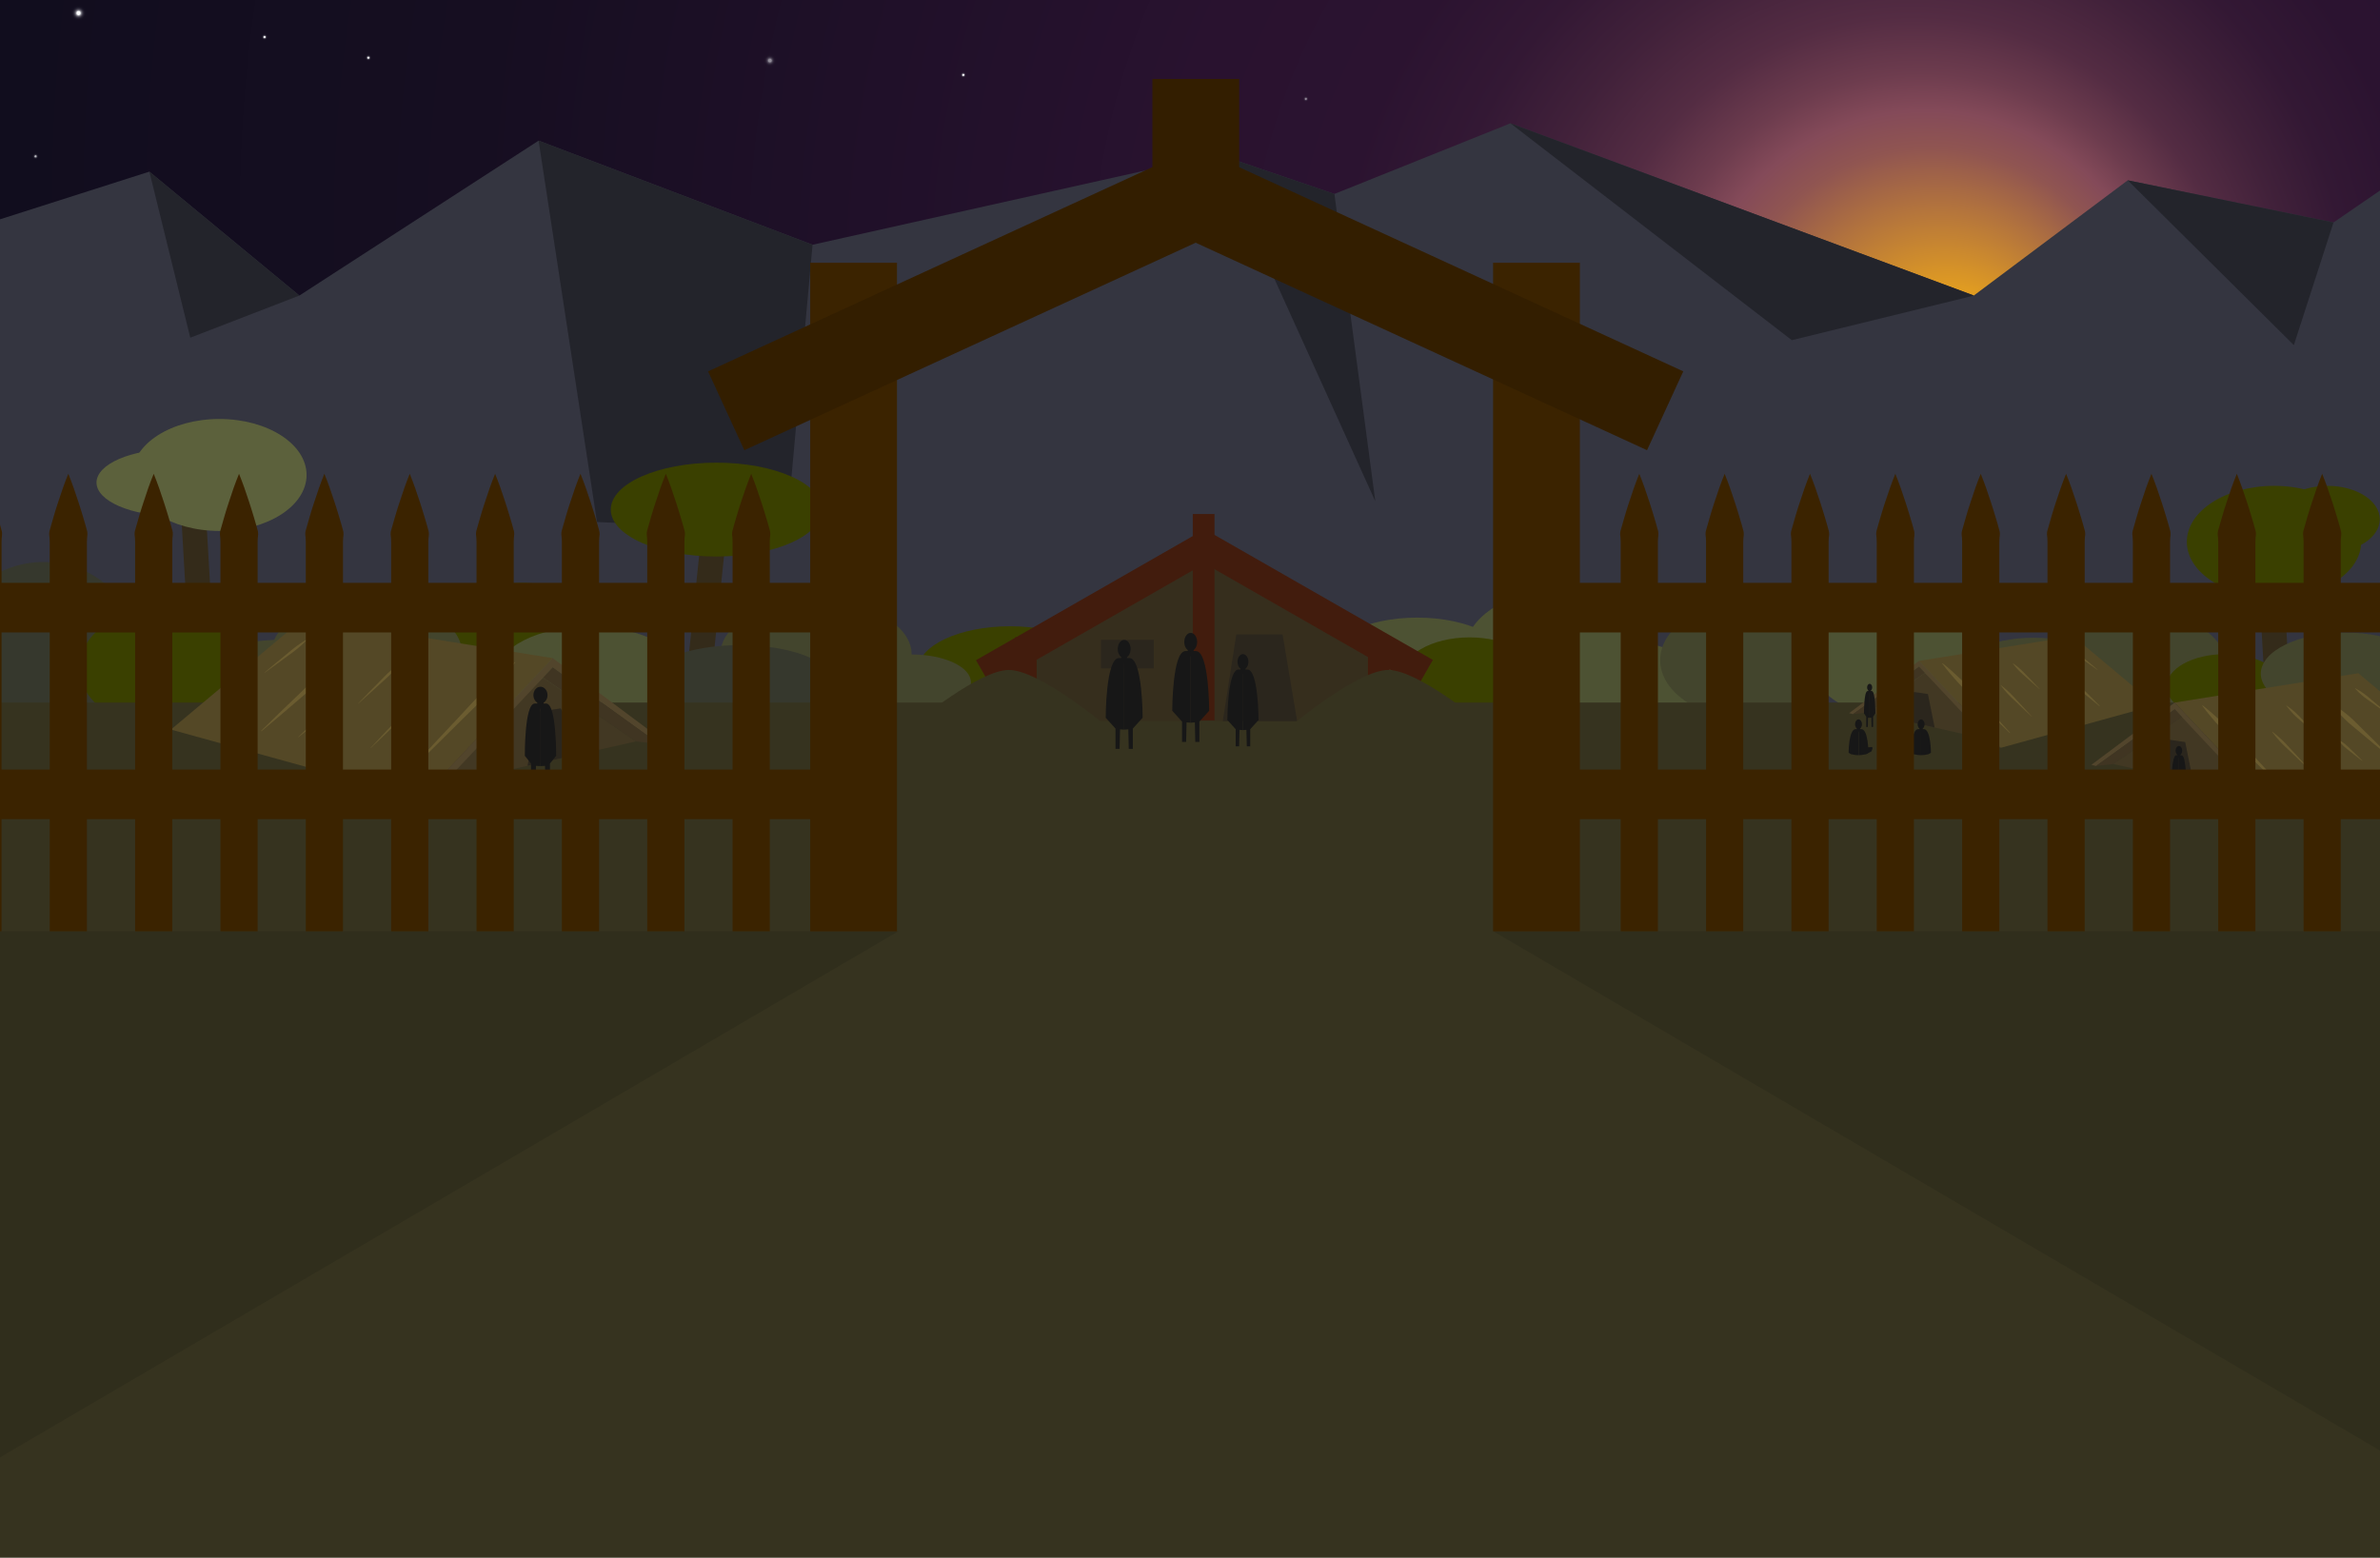
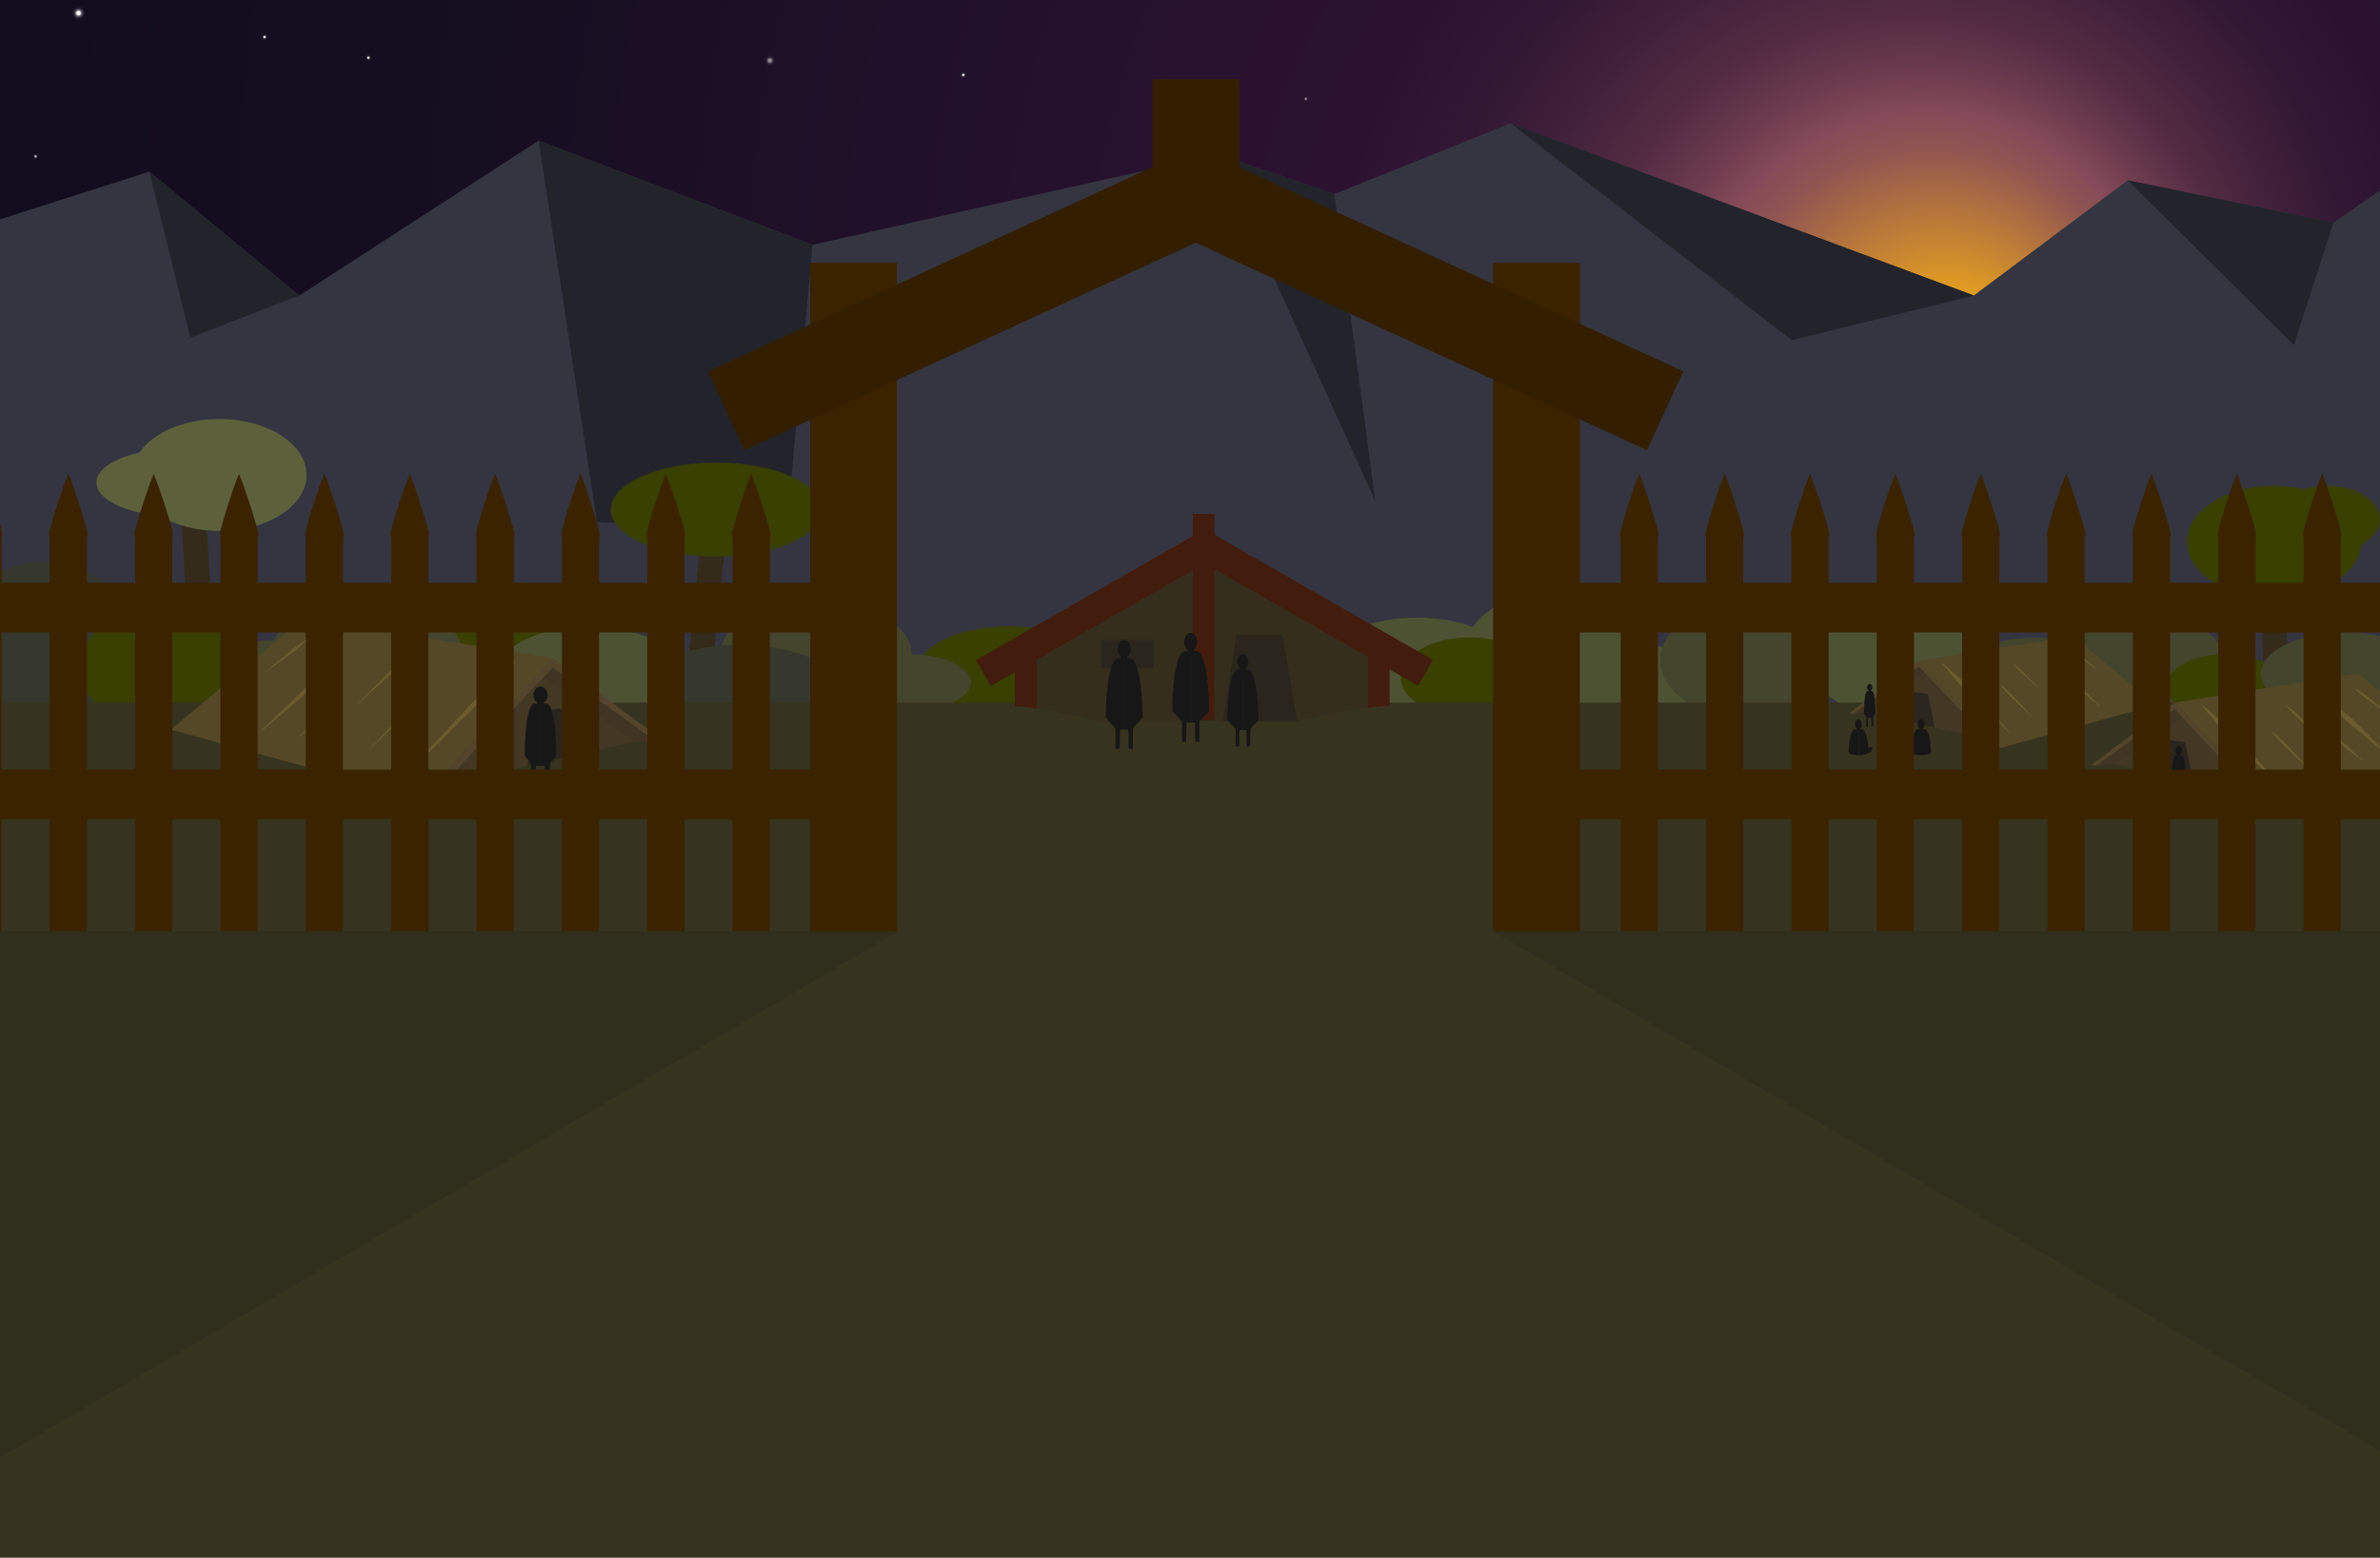
<svg xmlns="http://www.w3.org/2000/svg" xmlns:xlink="http://www.w3.org/1999/xlink" id="outside-pa" viewBox="0 0 1920 1257">
  <defs>
    <style>.cls-1{fill:url(#radial-gradient);}.cls-2{fill:url(#radial-gradient-2);}.cls-3{fill:url(#radial-gradient-3);}.cls-4{opacity:0.53;fill:url(#radial-gradient-4);}.cls-5,.cls-7{opacity:0.73;}.cls-5{fill:url(#radial-gradient-5);}.cls-6{opacity:0.71;fill:url(#radial-gradient-6);}.cls-7{fill:url(#radial-gradient-7);}.cls-8{fill:url(#radial-gradient-8);}.cls-9{fill:url(#radial-gradient-9);}.cls-10{opacity:0.74;fill:url(#radial-gradient-10);}.cls-11,.cls-13,.cls-14{opacity:0.39;}.cls-11{fill:url(#radial-gradient-11);}.cls-12{opacity:0.49;fill:url(#radial-gradient-12);}.cls-13{fill:url(#radial-gradient-13);}.cls-14{fill:url(#radial-gradient-14);}.cls-15{fill:url(#radial-gradient-15);}.cls-16,.cls-17{opacity:0.58;}.cls-16{fill:url(#radial-gradient-16);}.cls-17{fill:url(#radial-gradient-17);}.cls-18{fill:#343540;}.cls-19{fill:#23242b;}.cls-20{fill:#4d5233;}.cls-21,.cls-35,.cls-36,.cls-39,.cls-40,.cls-41{fill:none;stroke-miterlimit:10;}.cls-21{stroke:#342b1a;stroke-width:20px;}.cls-22{fill:#5c613c;}.cls-23{fill:#43452d;}.cls-24{fill:#3a4000;}.cls-25{fill:#36382d;}.cls-26{fill:#36331f;}.cls-27{fill:#302e1c;}.cls-28{fill:#423823;}.cls-29{fill:#544826;}.cls-30{fill:#52452c;}.cls-31{fill:#403522;}.cls-32{fill:#2b261d;}.cls-33{fill:#6b5c30;}.cls-34{fill:#362e1d;}.cls-35,.cls-36{stroke:#421c0d;}.cls-35{stroke-width:24px;}.cls-36{stroke-width:17.52px;}.cls-37{fill:#171717;}.cls-38{fill:#3b2300;}.cls-39,.cls-40{stroke:#3b2300;}.cls-39,.cls-41{stroke-width:70px;}.cls-40{stroke-width:40px;}.cls-41{stroke:#331e00;}.cls-42{opacity:0.5;}.cls-43{opacity:0.7;}</style>
    <radialGradient id="radial-gradient" cx="1375.57" cy="156.01" fx="1582.364" fy="301.645" r="1371.44" gradientUnits="userSpaceOnUse">
      <stop offset="0.03" stop-color="#f7b113" />
      <stop offset="0.04" stop-color="#e6a11e" />
      <stop offset="0.09" stop-color="#b1723e" />
      <stop offset="0.12" stop-color="#905551" />
      <stop offset="0.14" stop-color="#844a59" />
      <stop offset="0.16" stop-color="#6d3c4e" />
      <stop offset="0.19" stop-color="#542c43" />
      <stop offset="0.23" stop-color="#41213a" />
      <stop offset="0.27" stop-color="#331834" />
      <stop offset="0.32" stop-color="#2b1330" />
      <stop offset="0.41" stop-color="#29122f" />
      <stop offset="0.48" stop-color="#24112c" />
      <stop offset="0.76" stop-color="#160e21" />
      <stop offset="1" stop-color="#110d1e" />
    </radialGradient>
    <radialGradient id="radial-gradient-2" cx="63.37" cy="10.57" r="7.89" gradientUnits="userSpaceOnUse">
      <stop offset="0.16" stop-color="#fbfcff" />
      <stop offset="0.21" stop-color="#e0e1e5" stop-opacity="0.89" />
      <stop offset="0.29" stop-color="#b0b0b7" stop-opacity="0.68" />
      <stop offset="0.38" stop-color="#86848e" stop-opacity="0.5" />
      <stop offset="0.47" stop-color="#62606c" stop-opacity="0.35" />
      <stop offset="0.57" stop-color="#444250" stop-opacity="0.22" />
      <stop offset="0.66" stop-color="#2e2a3a" stop-opacity="0.12" />
      <stop offset="0.76" stop-color="#1e1a2a" stop-opacity="0.05" />
      <stop offset="0.87" stop-color="#141021" stop-opacity="0.01" />
      <stop offset="1" stop-color="#110d1e" stop-opacity="0" />
    </radialGradient>
    <radialGradient id="radial-gradient-3" cx="297.19" cy="46.58" r="3.28" xlink:href="#radial-gradient-2" />
    <radialGradient id="radial-gradient-4" cx="-2760.77" cy="-585.35" r="6.73" gradientTransform="translate(3304.66 -824.63) rotate(-30)" xlink:href="#radial-gradient-2" />
    <radialGradient id="radial-gradient-5" cx="28.69" cy="126.17" r="3.28" xlink:href="#radial-gradient-2" />
    <radialGradient id="radial-gradient-6" cx="3952.39" cy="-1115.1" r="3.28" gradientTransform="matrix(0.88, 0.48, -0.48, 0.88, -3087.42, -879.54)" xlink:href="#radial-gradient-2" />
    <radialGradient id="radial-gradient-7" cx="3353.72" cy="-718.42" r="3.28" gradientTransform="matrix(0.88, 0.48, -0.48, 0.88, -3087.42, -879.54)" xlink:href="#radial-gradient-2" />
    <radialGradient id="radial-gradient-8" cx="3568.83" cy="-910.34" r="3.28" gradientTransform="matrix(0.88, 0.48, -0.48, 0.88, -3087.42, -879.54)" xlink:href="#radial-gradient-2" />
    <radialGradient id="radial-gradient-9" cx="777.11" cy="60.45" r="3.28" xlink:href="#radial-gradient-2" />
    <radialGradient id="radial-gradient-10" cx="3669.21" cy="-897.37" r="3.28" gradientTransform="matrix(0.88, 0.48, -0.48, 0.88, -3087.42, -879.54)" xlink:href="#radial-gradient-2" />
    <radialGradient id="radial-gradient-11" cx="4280.35" cy="-1278.8" r="3.28" gradientTransform="matrix(0.88, 0.48, -0.48, 0.88, -3087.42, -879.54)" xlink:href="#radial-gradient-2" />
    <radialGradient id="radial-gradient-12" cx="1053.46" cy="79.8" r="3.28" xlink:href="#radial-gradient-2" />
    <radialGradient id="radial-gradient-13" cx="4720.6" cy="-1557.97" r="3.28" gradientTransform="matrix(0.88, 0.48, -0.48, 0.88, -3087.42, -879.54)" xlink:href="#radial-gradient-2" />
    <radialGradient id="radial-gradient-14" cx="4833.82" cy="-1565.89" r="3.28" gradientTransform="matrix(0.88, 0.48, -0.48, 0.88, -3087.42, -879.54)" xlink:href="#radial-gradient-2" />
    <radialGradient id="radial-gradient-15" cx="213.41" cy="29.89" r="3.28" xlink:href="#radial-gradient-2" />
    <radialGradient id="radial-gradient-16" cx="3451.97" cy="-678.91" r="3.28" gradientTransform="matrix(0.88, 0.48, -0.48, 0.88, -3087.42, -879.54)" xlink:href="#radial-gradient-2" />
    <radialGradient id="radial-gradient-17" cx="3778.87" cy="-890.2" r="3.28" gradientTransform="matrix(0.88, 0.48, -0.48, 0.88, -3087.42, -879.54)" xlink:href="#radial-gradient-2" />
  </defs>
  <g id="sky">
    <rect class="cls-1" x="-50" y="-50" width="2020" height="723.89" />
  </g>
  <g id="stars">
    <circle class="cls-2" cx="63.37" cy="10.57" r="7.89" />
    <circle class="cls-3" cx="297.19" cy="46.58" r="3.28" />
    <circle class="cls-4" cx="621.09" cy="48.83" r="6.73" />
    <circle class="cls-5" cx="28.69" cy="126.17" r="3.28" />
    <circle class="cls-6" cx="917.67" cy="28.3" r="3.28" />
    <circle class="cls-7" cx="202.23" cy="90.91" r="3.28" />
    <circle class="cls-8" cx="482.89" cy="25.02" r="3.28" />
    <circle class="cls-9" cx="777.11" cy="60.45" r="3.28" />
    <circle class="cls-10" cx="564.88" cy="84.35" r="3.28" />
    <circle class="cls-11" cx="1283.99" cy="41.09" r="3.28" />
    <circle class="cls-12" cx="1053.46" cy="79.8" r="3.28" />
    <circle class="cls-13" cx="1804.11" cy="6.07" r="3.28" />
    <circle class="cls-14" cx="1907.37" cy="53.19" r="3.28" />
    <circle class="cls-15" cx="213.41" cy="29.89" r="3.28" />
    <circle class="cls-16" cx="269.68" cy="172.54" r="3.28" />
    <circle class="cls-17" cx="657.81" cy="143.03" r="3.28" />
  </g>
  <g id="mountains">
    <polygon class="cls-18" points="-45.5 191.5 120.5 138.5 241.5 238.5 434.5 113.5 655.5 197.5 982.5 124.5 1076.5 156.5 1218.5 99.5 1592.28 238.5 1716.5 145.5 1882.5 179.5 1965.5 122.5 1965.5 1128.72 -45.5 1128.72 -45.5 191.5" />
    <polygon class="cls-19" points="120.5 138.5 153.5 272.5 241.5 238.5 120.5 138.5" />
    <polygon class="cls-19" points="434.5 113.5 481.61 421.25 634.59 428.03 655.5 197.5 434.5 113.5" />
    <polygon class="cls-19" points="982.5 124.5 1109.5 404.5 1076.5 156.5 982.5 124.5" />
    <polygon class="cls-19" points="1882.5 179.5 1850.5 278.5 1716.5 145.5 1882.5 179.5" />
    <polygon class="cls-19" points="1218.5 99.5 1445.5 274.5 1592.5 238.5 1218.5 99.5" />
  </g>
  <g id="bushes">
    <ellipse class="cls-20" cx="1143.29" cy="535" rx="74.26" ry="36.62" />
    <line class="cls-21" x1="154.61" y1="388.16" x2="163.17" y2="535.52" />
    <ellipse class="cls-22" cx="140.07" cy="389.4" rx="62.22" ry="26.95" />
    <line class="cls-21" x1="578.58" y1="405.01" x2="564.39" y2="541.53" />
    <ellipse class="cls-23" cx="1722.69" cy="539.36" rx="74.26" ry="47.25" />
    <ellipse class="cls-24" cx="421.14" cy="522.27" rx="74.26" ry="51.83" />
    <ellipse class="cls-23" cx="658.26" cy="528.11" rx="77.18" ry="43.51" />
    <ellipse class="cls-23" cx="295.84" cy="528.11" rx="77.18" ry="45.96" />
    <ellipse class="cls-20" cx="1255.44" cy="527.48" rx="74.26" ry="50.7" />
    <ellipse class="cls-25" cx="35.18" cy="522.06" rx="74.26" ry="68.56" />
    <ellipse class="cls-23" cx="227.99" cy="546.01" rx="74.26" ry="29.75" />
    <ellipse class="cls-24" cx="131.97" cy="538.91" rx="67.99" ry="48.42" />
    <ellipse class="cls-24" cx="353.72" cy="547.88" rx="57.89" ry="27.26" />
    <ellipse class="cls-25" cx="596.9" cy="549.26" rx="74.26" ry="28.65" />
    <ellipse class="cls-24" cx="814.86" cy="540.34" rx="74.26" ry="34.97" />
    <ellipse class="cls-20" cx="475.28" cy="543.31" rx="74.26" ry="37.76" />
    <ellipse class="cls-20" cx="1298.81" cy="550.94" rx="74.26" ry="34.97" />
    <ellipse class="cls-23" cx="1413.56" cy="532.67" rx="74.26" ry="48.07" />
    <ellipse class="cls-20" cx="1535.69" cy="535.41" rx="74.26" ry="44.9" />
    <ellipse class="cls-24" cx="1185.5" cy="546.57" rx="55.5" ry="32.24" />
    <ellipse class="cls-23" cx="1640.52" cy="545.69" rx="63.7" ry="31.07" />
    <ellipse class="cls-24" cx="577.93" cy="411.2" rx="85.21" ry="37.86" />
    <ellipse class="cls-22" cx="176.98" cy="383.27" rx="70.34" ry="45.17" />
    <ellipse class="cls-23" cx="735.44" cy="550.64" rx="47.85" ry="22.53" />
    <line class="cls-21" x1="1831.45" y1="456.56" x2="1837.33" y2="557.78" />
    <ellipse class="cls-24" cx="1877.73" cy="419.01" rx="42.08" ry="26.95" />
    <ellipse class="cls-24" cx="1834.52" cy="437.23" rx="70.34" ry="45.17" />
    <ellipse class="cls-24" cx="1794.89" cy="554.09" rx="47.11" ry="26.22" />
    <ellipse class="cls-23" cx="1891.83" cy="543.6" rx="67.99" ry="33.17" />
  </g>
  <g id="ground">
    <rect class="cls-26" x="-50" y="566.93" width="2015.5" height="690.07" />
    <polygon class="cls-27" points="724.67 751.53 -49.22 751.53 -49.22 1204.83 724.67 751.53" />
    <polygon class="cls-27" points="1204.73 751.53 1978.63 751.53 1978.63 1204.83 1204.73 751.53" />
  </g>
  <g id="buildings">
    <polygon class="cls-28" points="512.99 598.29 338.1 637.62 438.1 546.79 512.99 598.29" />
    <polygon class="cls-29" points="339.21 644.29 445.88 531.08 244.99 498.95 137.88 588.73 339.21 644.29" />
    <polygon class="cls-30" points="445.88 531.08 536.99 599.17 531.92 600.48 445.88 538.51 350.32 640.29 339.21 644.29 445.88 531.08" />
    <polygon class="cls-31" points="531.92 600.48 512.99 598.29 438.1 546.79 445.88 538.51 531.92 600.48" />
    <polygon class="cls-32" points="452.32 571.62 473.06 607.27 425.54 617.95 434.32 574.29 452.32 571.62" />
    <path class="cls-33" d="M415.65,534.47c-3.26,4.17-6.67,8.19-10.14,12.16s-7,7.86-10.57,11.73c-7.12,7.75-14.83,14.93-22.29,22.36l-22.43,22.22L327.65,625l-.29-.28,21.43-23.2,21.57-23c7.21-7.67,14.17-15.58,21.71-22.92,3.77-3.67,7.55-7.33,11.43-10.9s7.78-7.11,11.86-10.48Z" />
-     <path class="cls-33" d="M339.28,563.05c-2.95,3.76-6.15,7.3-9.4,10.77s-6.77,6.68-10.18,10l-10.25,9.93-10.32,9.87-.14-.15,9.75-10.42,9.83-10.35c3.28-3.45,6.44-7,9.89-10.29s6.94-6.51,10.68-9.51Z" />
-     <path class="cls-33" d="M323.72,534.4a114.54,114.54,0,0,1-8,9c-2.79,2.89-5.86,5.48-8.81,8.2L298,559.71l-8.94,8.06-.14-.15,8.39-8.63,8.45-8.56c2.83-2.84,5.54-5.81,8.53-8.48a114.49,114.49,0,0,1,9.29-7.69Z" />
-     <path class="cls-33" d="M273.71,533.09c-2.23,2.8-4.61,5.44-7,8s-4.93,5.08-7.45,7.56c-5,5-10.62,9.33-16,13.94l-16.11,13.8c-5.42,4.55-10.79,9.14-16.24,13.65l-.27-.29c5-5,10.11-9.89,15.17-14.84l15.3-14.69c5.11-4.87,10-10,15.43-14.54,2.71-2.27,5.44-4.52,8.25-6.68s5.66-4.28,8.66-6.22Z" />
+     <path class="cls-33" d="M339.28,563c-2.95,3.77-6.15,7.31-9.4,10.78s-6.77,6.68-10.18,10l-10.25,9.93-10.32,9.87-.14-.15,9.75-10.42,9.83-10.35c3.28-3.45,6.44-7,9.89-10.29s6.94-6.51,10.68-9.51Z" />
+     <path class="cls-33" d="M323.72,534.4a114.54,114.54,0,0,1-8,9c-2.79,2.89-5.86,5.48-8.81,8.2L298,559.71l-8.94,8.06-.14-.15,8.39-8.63,8.45-8.56c2.83-2.84,5.54-5.81,8.53-8.48a116.61,116.61,0,0,1,9.29-7.69Z" />
+     <path class="cls-33" d="M273.71,533.09c-2.23,2.8-4.61,5.44-7,8s-4.93,5.08-7.45,7.56c-5,5-10.62,9.33-16,13.94l-16.11,13.8c-5.42,4.55-10.79,9.14-16.24,13.65l-.27-.29c5-5,10.11-9.89,15.17-14.84l15.3-14.69c5.11-4.87,10-10,15.43-14.53,2.71-2.28,5.44-4.53,8.25-6.69s5.66-4.28,8.66-6.22Z" />
    <path class="cls-33" d="M248.46,515.62a100.19,100.19,0,0,1-8.19,7.53c-2.83,2.39-5.9,4.45-8.87,6.66l-8.92,6.57-9,6.5-.12-.15,8.49-7.14,8.56-7.05c2.86-2.34,5.61-4.81,8.62-7a96.52,96.52,0,0,1,9.29-6.1Z" />
    <path class="cls-33" d="M267.13,571.69a62.53,62.53,0,0,1-6,6.47c-2.1,2-4.47,3.78-6.73,5.64l-6.79,5.57-6.85,5.49-.14-.15,6.33-6.09,6.4-6c2.14-2,4.16-4.12,6.46-5.94a62.55,62.55,0,0,1,7.18-5.12Z" />
    <polygon class="cls-28" points="1704.86 616.51 1833.84 645.52 1760.09 578.53 1704.86 616.51" />
    <polygon class="cls-29" points="1833.03 650.44 1754.36 566.94 1902.52 543.25 1981.51 609.46 1833.03 650.44" />
    <polygon class="cls-30" points="1754.36 566.94 1687.16 617.17 1690.89 618.13 1754.36 572.42 1824.83 647.49 1833.03 650.44 1754.36 566.94" />
    <polygon class="cls-31" points="1690.89 618.13 1704.86 616.51 1760.09 578.53 1754.36 572.42 1690.89 618.13" />
    <polygon class="cls-32" points="1749.6 596.84 1734.31 623.13 1769.35 631.01 1762.88 598.81 1749.6 596.84" />
-     <path class="cls-33" d="M1776.9,569.2c3.11,2.39,6.07,4.92,9,7.51s5.73,5.25,8.53,7.93c5.62,5.36,10.66,11.29,15.94,17l15.8,17.11c5.21,5.75,10.47,11.47,15.65,17.25l-.29.28c-5.63-5.34-11.19-10.76-16.8-16.14l-16.65-16.27c-5.53-5.45-11.32-10.65-16.51-16.42-2.61-2.88-5.2-5.77-7.69-8.76s-5-6-7.25-9.19Z" />
+     <path class="cls-33" d="M1776.9,569.2c3.11,2.38,6.07,4.92,9,7.51s5.73,5.25,8.53,7.93c5.62,5.36,10.66,11.29,15.94,17l15.8,17.11c5.21,5.75,10.47,11.47,15.65,17.25l-.29.28c-5.63-5.34-11.19-10.76-16.8-16.13l-16.65-16.28c-5.53-5.45-11.32-10.65-16.51-16.42-2.61-2.88-5.2-5.77-7.69-8.76s-5-6-7.25-9.19Z" />
    <path class="cls-33" d="M1833.1,590.4a89.38,89.38,0,0,1,8,6.85c2.57,2.39,4.85,5.06,7.26,7.62l7.19,7.69,7.12,7.76-.15.14-7.68-7.2-7.62-7.27c-2.53-2.43-5.18-4.74-7.54-7.34a89.47,89.47,0,0,1-6.77-8.11Z" />
    <path class="cls-33" d="M1844.57,569.27a63.84,63.84,0,0,1,7,5.5c2.23,2,4.18,4.19,6.26,6.3l6.18,6.37,6.11,6.44-.14.14-6.66-5.86-6.6-5.94c-2.19-2-4.51-3.85-6.53-6a63,63,0,0,1-5.77-6.8Z" />
    <path class="cls-33" d="M1881.56,568.17a71.73,71.73,0,0,1,6.6,4.36c2.13,1.53,4.17,3.16,6.19,4.81,4.06,3.29,7.57,7.17,11.32,10.8s7.47,7.28,11.17,11,7.4,7.36,11.05,11.1l-.27.3c-4.08-3.27-8.08-6.61-12.12-9.92s-8-6.68-12-10.06-8.19-6.49-11.85-10.2c-1.84-1.86-3.66-3.73-5.4-5.7a72.86,72.86,0,0,1-5-6.14Z" />
    <path class="cls-33" d="M1900.06,555.41a54.12,54.12,0,0,1,7,4.32c2.24,1.56,4.23,3.44,6.33,5.18l6.26,5.26,6.2,5.34-.12.16L1919,571l-6.63-4.79c-2.2-1.61-4.51-3.08-6.57-4.87a54.86,54.86,0,0,1-5.89-5.73Z" />
    <path class="cls-33" d="M1886.3,596.77a34.55,34.55,0,0,1,5.46,3.59,63.74,63.74,0,0,1,4.73,4.43l4.66,4.49c1.53,1.53,3.08,3,4.6,4.57l-.13.15c-1.73-1.3-3.42-2.64-5.13-4l-5.06-4a60,60,0,0,1-5-4.12,35.08,35.08,0,0,1-4.27-5Z" />
    <polygon class="cls-34" points="969.91 453.89 836.22 527.48 836.22 581.92 1103.6 581.92 1103.6 505.43 969.91 453.89" />
    <polygon class="cls-32" points="1034.68 511.92 997.36 511.92 986.45 581.92 1046.44 581.92 1034.68 511.92" />
    <rect class="cls-32" x="888.18" y="516.32" width="42.59" height="23.02" />
    <line class="cls-35" x1="979.66" y1="436.43" x2="793.32" y2="543.15" />
    <line class="cls-35" x1="963.62" y1="436.22" x2="1149.96" y2="542.93" />
    <line class="cls-36" x1="827.52" y1="514.33" x2="827.52" y2="581.92" />
    <line class="cls-36" x1="971.01" y1="414.78" x2="971.01" y2="581.3" />
    <line class="cls-36" x1="1112.28" y1="514.33" x2="1112.28" y2="581.92" />
    <polygon class="cls-28" points="1506.58 574.92 1614.9 599.28 1552.96 543.02 1506.58 574.92" />
    <polygon class="cls-29" points="1614.21 603.41 1548.14 533.29 1672.57 513.39 1738.91 569 1614.21 603.41" />
    <polygon class="cls-30" points="1548.14 533.29 1491.71 575.47 1494.85 576.28 1548.14 537.89 1607.33 600.93 1614.21 603.41 1548.14 533.29" />
    <polygon class="cls-31" points="1494.85 576.28 1506.58 574.92 1552.96 543.02 1548.14 537.89 1494.85 576.28" />
    <polygon class="cls-32" points="1544.15 558.4 1531.31 580.48 1560.74 587.1 1555.3 560.05 1544.15 558.4" />
    <path class="cls-33" d="M1567.07,535.19c2.62,2,5.11,4.13,7.54,6.3s4.82,4.41,7.17,6.66c4.72,4.51,9,9.48,13.39,14.26l13.26,14.37c4.38,4.83,8.8,9.63,13.15,14.49l-.24.24c-4.74-4.49-9.41-9-14.11-13.56l-14-13.67c-4.64-4.57-9.5-8.94-13.86-13.78-2.19-2.42-4.37-4.85-6.46-7.36s-4.16-5-6.09-7.72Z" />
    <path class="cls-33" d="M1614.27,553a74.43,74.43,0,0,1,6.75,5.75c2.16,2,4.08,4.25,6.1,6.4l6,6.46,6,6.52-.12.11-6.46-6-6.39-6.11c-2.13-2-4.36-4-6.34-6.16a74.51,74.51,0,0,1-5.68-6.81Z" />
    <path class="cls-33" d="M1623.9,535.24a53.22,53.22,0,0,1,5.9,4.63c1.87,1.63,3.51,3.51,5.25,5.28l5.19,5.35,5.13,5.41-.11.12-5.6-4.92-5.55-5c-1.84-1.67-3.78-3.23-5.48-5a54.36,54.36,0,0,1-4.84-5.72Z" />
-     <path class="cls-33" d="M1655,534.32a60.46,60.46,0,0,1,5.55,3.66c1.78,1.29,3.5,2.66,5.19,4,3.41,2.76,6.36,6,9.51,9.07l9.38,9.2c3.09,3.11,6.22,6.18,9.28,9.32l-.23.25c-3.42-2.74-6.78-5.55-10.18-8.33l-10.06-8.44c-3.34-2.84-6.88-5.45-10-8.58-1.55-1.55-3.07-3.13-4.53-4.78a58.45,58.45,0,0,1-4.18-5.16Z" />
+     <path class="cls-33" d="M1655,534.32a60.46,60.46,0,0,1,5.55,3.66c1.78,1.29,3.5,2.66,5.19,4,3.41,2.76,6.36,6,9.51,9.07l9.38,9.2c3.09,3.11,6.22,6.18,9.28,9.32l-.23.25c-3.42-2.74-6.78-5.55-10.18-8.33l-10.06-8.45c-3.34-2.83-6.88-5.44-10-8.57-1.55-1.55-3.07-3.13-4.53-4.78a58.45,58.45,0,0,1-4.18-5.16Z" />
    <path class="cls-33" d="M1670.51,523.6a46.16,46.16,0,0,1,5.88,3.63c1.88,1.31,3.55,2.89,5.31,4.35L1687,536l5.21,4.49-.11.13-5.62-4-5.57-4c-1.85-1.35-3.78-2.58-5.51-4.09a44.91,44.91,0,0,1-4.95-4.81Z" />
    <path class="cls-33" d="M1659,558.34a28.79,28.79,0,0,1,4.58,3,49.78,49.78,0,0,1,4,3.71c2.61,2.51,5.22,5,7.78,7.62l-.12.12c-2.89-2.19-5.72-4.46-8.55-6.73a49.64,49.64,0,0,1-4.19-3.46,28.78,28.78,0,0,1-3.59-4.16Z" />
-     <path class="cls-26" d="M888.34,582.56H739.43s50.55-41.94,74.46-41.94S888.34,582.56,888.34,582.56Z" />
-     <path class="cls-26" d="M1194.4,582.56H1045.49s50.55-41.94,74.45-41.94S1194.4,582.56,1194.4,582.56Z" />
+     <path class="cls-26" d="M888.34,582.56H739.43S790,569.7,813.89,569.7,888.34,582.56,888.34,582.56Z" />
+     <path class="cls-26" d="M1194.4,582.56H1045.49s50.55-12.86,74.45-12.86S1194.4,582.56,1194.4,582.56Z" />
  </g>
  <g id="people">
    <path class="cls-37" d="M956.37,525.38c-10.69,0-10.69,48.17-10.69,48.17l7.9,8.75v16.38h3.3l.35-15.75,3.34.23V525.38Z" />
    <ellipse class="cls-37" cx="960.57" cy="518.04" rx="5.2" ry="7.34" />
    <ellipse class="cls-37" cx="960.57" cy="524.64" rx="2.35" ry="5.12" />
    <path class="cls-37" d="M964.78,525.38c10.69,0,10.69,48.17,10.69,48.17l-7.9,8.75v16.38h-3.3l-.35-15.75-3.35.23V525.38Z" />
    <path class="cls-37" d="M902.69,531C892,531,892,579.18,892,579.18l7.9,8.76v16.38h3.3l.36-15.75,3.34.23V531Z" />
    <ellipse class="cls-37" cx="906.9" cy="523.68" rx="5.2" ry="7.34" />
    <ellipse class="cls-37" cx="906.9" cy="530.28" rx="2.35" ry="5.12" />
    <path class="cls-37" d="M911.11,531c10.69,0,10.69,48.16,10.69,48.16l-7.91,8.76v16.38h-3.3l-.35-15.75-3.34.23V531Z" />
    <path class="cls-37" d="M999.16,540.24c-9,0-9,40.77-9,40.77l6.68,7.41v13.86h2.8l.3-13.33,2.82.19v-48.9Z" />
    <ellipse class="cls-37" cx="1002.72" cy="534.04" rx="4.4" ry="6.21" />
    <ellipse class="cls-37" cx="1002.72" cy="539.62" rx="1.99" ry="4.33" />
    <path class="cls-37" d="M1006.29,540.24c9,0,9,40.77,9,40.77l-6.69,7.41v13.86h-2.79l-.3-13.33-2.83.19v-48.9Z" />
    <path class="cls-37" d="M1497.05,588.36c-5.73,0-5.73,19.12-5.73,19.12l2,1.14,3.35.62,2.58.16v-21Z" />
    <ellipse class="cls-37" cx="1499.3" cy="584.43" rx="2.79" ry="3.93" />
    <ellipse class="cls-37" cx="1499.3" cy="587.96" rx="1.26" ry="2.74" />
    <path class="cls-37" d="M1501.56,588.36c5.73,0,5.73,19.12,5.73,19.12l-2,1.14-3.35.62-2.59.16v-21Z" />
    <path class="cls-37" d="M1505.24,608.62l4.47-2.25s1.9-3.69.06-3.57-7.85.71-7.85.71Z" />
    <path class="cls-37" d="M1552,588.36c5.73,0,5.73,19.12,5.73,19.12l-2,1.14-3.35.62-2.58.16v-21Z" />
    <ellipse class="cls-37" cx="1549.79" cy="584.43" rx="2.79" ry="3.93" />
    <ellipse class="cls-37" cx="1549.79" cy="587.96" rx="1.26" ry="2.74" />
    <path class="cls-37" d="M1547.53,588.36c-5.73,0-5.73,19.12-5.73,19.12l2.06,1.14,3.34.62,2.59.16v-21Z" />
    <path class="cls-37" d="M1543.86,608.62l-4.48-2.25s-1.9-3.69-.06-3.57,7.85.71,7.85.71Z" />
    <path class="cls-37" d="M1506.63,557.62c-3,0-2.91,18.07-2.91,18.07l1.81,2.66v8.26h1.3l.14-7.45,1.32.09V557.62Z" />
    <ellipse class="cls-37" cx="1508.29" cy="554.72" rx="2.06" ry="2.9" />
    <ellipse class="cls-37" cx="1508.29" cy="557.33" rx="0.93" ry="2.02" />
    <path class="cls-37" d="M1510,557.62c3,0,2.91,18.07,2.91,18.07l-1.81,2.66v8.26h-1.3l-.14-7.45-1.33.09V557.62Z" />
    <path class="cls-37" d="M1755.6,609.49c-3.92,0-3.77,23.43-3.77,23.43l2.34,3.44v10.72h1.69l.19-9.67,1.71.11v-28Z" />
    <ellipse class="cls-37" cx="1757.76" cy="605.73" rx="2.67" ry="3.76" />
    <ellipse class="cls-37" cx="1757.76" cy="609.11" rx="1.2" ry="2.62" />
    <path class="cls-37" d="M1759.92,609.49c3.92,0,3.77,23.43,3.77,23.43l-2.34,3.44v10.72h-1.7l-.18-9.67-1.71.11v-28Z" />
    <path class="cls-37" d="M431.4,567.71c-8.37,0-8,42.2-8,42.2l5,6.21v19.3H432l.39-17.42,3.66.21v-50.5Z" />
    <ellipse class="cls-37" cx="436.01" cy="560.93" rx="5.7" ry="6.78" />
    <ellipse class="cls-37" cx="436.01" cy="567.02" rx="2.57" ry="4.73" />
    <path class="cls-37" d="M440.61,567.71c8.38,0,8.05,42.2,8.05,42.2l-5,6.21v19.3h-3.62L439.67,618l-3.66.21v-50.5Z" />
  </g>
  <g id="fence">
    <path class="cls-38" d="M606,382.33c3.13,7.7,5.79,15.39,8.27,23.08,1.29,3.84,2.39,7.69,3.59,11.54s2.25,7.69,3.3,11.53a10.47,10.47,0,0,1,.24,2.89c0,1-.2,1.92-.29,2.88a25.3,25.3,0,0,0-.11,2.89V751.53H591V437.14a25.3,25.3,0,0,0-.11-2.89c-.09-1-.25-1.92-.29-2.88a10.47,10.47,0,0,1,.24-2.89c1-3.84,2.18-7.69,3.3-11.53s2.3-7.7,3.59-11.54C600.21,397.72,602.87,390,606,382.33Z" />
    <path class="cls-38" d="M399.42,382.33c3.13,7.7,5.78,15.39,8.26,23.08,1.29,3.84,2.39,7.69,3.6,11.54s2.24,7.69,3.3,11.53a10.87,10.87,0,0,1,.24,2.89c-.05,1-.2,1.92-.29,2.88a21.42,21.42,0,0,0-.11,2.89V751.53h-30V437.14a23.2,23.2,0,0,0-.12-2.89c-.09-1-.24-1.92-.29-2.88a10.87,10.87,0,0,1,.24-2.89c1.06-3.84,2.19-7.69,3.3-11.53s2.31-7.7,3.6-11.54C393.63,397.72,396.28,390,399.42,382.33Z" />
    <path class="cls-38" d="M468.28,382.33c3.13,7.7,5.78,15.39,8.26,23.08,1.29,3.84,2.4,7.69,3.6,11.54s2.24,7.69,3.3,11.53a10.87,10.87,0,0,1,.24,2.89c-.05,1-.2,1.92-.29,2.88a23.2,23.2,0,0,0-.11,2.89V751.53h-30V437.14a23.2,23.2,0,0,0-.12-2.89c-.09-1-.24-1.92-.29-2.88a10.87,10.87,0,0,1,.24-2.89c1.06-3.84,2.19-7.69,3.3-11.53s2.31-7.7,3.6-11.54C462.49,397.72,465.15,390,468.28,382.33Z" />
    <path class="cls-38" d="M537.14,382.33c3.13,7.7,5.78,15.39,8.26,23.08,1.29,3.84,2.4,7.69,3.6,11.54s2.25,7.69,3.3,11.53a10.47,10.47,0,0,1,.24,2.89c0,1-.2,1.92-.29,2.88a23.2,23.2,0,0,0-.11,2.89V751.53h-30V437.14a25.3,25.3,0,0,0-.11-2.89c-.09-1-.25-1.92-.29-2.88a10.86,10.86,0,0,1,.23-2.89c1.06-3.84,2.19-7.69,3.3-11.53s2.31-7.7,3.6-11.54C531.35,397.72,534,390,537.14,382.33Z" />
    <path class="cls-38" d="M192.83,382.33c3.13,7.7,5.79,15.39,8.27,23.08,1.29,3.84,2.39,7.69,3.59,11.54s2.25,7.69,3.31,11.53a10.86,10.86,0,0,1,.23,2.89c0,1-.2,1.92-.29,2.88a25.3,25.3,0,0,0-.11,2.89V751.53h-30V437.14a25.3,25.3,0,0,0-.11-2.89c-.09-1-.25-1.92-.29-2.88a10.47,10.47,0,0,1,.24-2.89c1.05-3.84,2.18-7.69,3.3-11.53s2.3-7.7,3.59-11.54C187,397.72,189.7,390,192.83,382.33Z" />
    <path class="cls-38" d="M261.69,382.33c3.13,7.7,5.79,15.39,8.27,23.08,1.29,3.84,2.39,7.69,3.6,11.54s2.24,7.69,3.3,11.53a10.86,10.86,0,0,1,.23,2.89c0,1-.2,1.92-.28,2.88a23.2,23.2,0,0,0-.12,2.89V751.53h-30V437.14a23.2,23.2,0,0,0-.11-2.89c-.09-1-.24-1.92-.29-2.88a10.47,10.47,0,0,1,.24-2.89c1.05-3.84,2.19-7.69,3.3-11.53s2.31-7.7,3.6-11.54C255.91,397.72,258.56,390,261.69,382.33Z" />
    <path class="cls-38" d="M330.55,382.33c3.13,7.7,5.79,15.39,8.27,23.08,1.29,3.84,2.39,7.69,3.6,11.54s2.24,7.69,3.3,11.53a10.87,10.87,0,0,1,.24,2.89c0,1-.2,1.92-.29,2.88a23.2,23.2,0,0,0-.12,2.89V751.53h-30V437.14a23.2,23.2,0,0,0-.11-2.89c-.09-1-.24-1.92-.29-2.88a10.87,10.87,0,0,1,.24-2.89c1.06-3.84,2.19-7.69,3.3-11.53s2.31-7.7,3.6-11.54C324.77,397.72,327.42,390,330.55,382.33Z" />
    <path class="cls-38" d="M-13.75,382.33c3.13,7.7,5.78,15.39,8.26,23.08,1.29,3.84,2.39,7.69,3.6,11.54s2.24,7.69,3.3,11.53a10.87,10.87,0,0,1,.24,2.89c0,1-.2,1.92-.29,2.88a23.2,23.2,0,0,0-.11,2.89V751.53h-30V437.14a23.2,23.2,0,0,0-.12-2.89c-.09-1-.24-1.92-.29-2.88a10.87,10.87,0,0,1,.24-2.89c1.06-3.84,2.19-7.69,3.3-11.53s2.31-7.7,3.6-11.54C-19.54,397.72-16.88,390-13.75,382.33Z" />
    <path class="cls-38" d="M55.11,382.33c3.13,7.7,5.78,15.39,8.26,23.08,1.29,3.84,2.4,7.69,3.6,11.54s2.24,7.69,3.3,11.53a10.47,10.47,0,0,1,.24,2.89c-.05,1-.2,1.92-.29,2.88a23.2,23.2,0,0,0-.11,2.89V751.53h-30V437.14a23.2,23.2,0,0,0-.12-2.89c-.08-1-.24-1.92-.29-2.88a10.87,10.87,0,0,1,.24-2.89c1.06-3.84,2.19-7.69,3.3-11.53s2.31-7.7,3.6-11.54C49.32,397.72,52,390,55.11,382.33Z" />
    <path class="cls-38" d="M124,382.33c3.13,7.7,5.78,15.39,8.27,23.08,1.28,3.84,2.39,7.69,3.59,11.54s2.25,7.69,3.3,11.53a10.47,10.47,0,0,1,.24,2.89c0,1-.2,1.92-.29,2.88a23.2,23.2,0,0,0-.11,2.89V751.53H109V437.14a25.3,25.3,0,0,0-.11-2.89c-.09-1-.25-1.92-.29-2.88a10.86,10.86,0,0,1,.23-2.89c1.06-3.84,2.19-7.69,3.3-11.53s2.31-7.7,3.6-11.54C118.18,397.72,120.84,390,124,382.33Z" />
    <path class="cls-38" d="M1460.18,382.33c3.13,7.7,5.79,15.39,8.27,23.08,1.29,3.84,2.39,7.69,3.59,11.54s2.25,7.69,3.3,11.53a10.47,10.47,0,0,1,.24,2.89c0,1-.2,1.92-.29,2.88a25.3,25.3,0,0,0-.11,2.89V751.53h-30V437.14a25.3,25.3,0,0,0-.11-2.89c-.09-1-.25-1.92-.29-2.88a10.86,10.86,0,0,1,.23-2.89c1.06-3.84,2.19-7.69,3.3-11.53s2.31-7.7,3.6-11.54C1454.39,397.72,1457.05,390,1460.18,382.33Z" />
    <path class="cls-38" d="M1529,382.33c3.13,7.7,5.79,15.39,8.27,23.08,1.29,3.84,2.39,7.69,3.6,11.54s2.24,7.69,3.3,11.53a10.86,10.86,0,0,1,.23,2.89c0,1-.2,1.92-.29,2.88a25.3,25.3,0,0,0-.11,2.89V751.53h-30V437.14a25.3,25.3,0,0,0-.11-2.89c-.09-1-.25-1.92-.29-2.88a10.47,10.47,0,0,1,.24-2.89c1-3.84,2.19-7.69,3.3-11.53s2.31-7.7,3.59-11.54C1523.26,397.72,1525.91,390,1529,382.33Z" />
    <path class="cls-38" d="M1597.9,382.33c3.13,7.7,5.79,15.39,8.27,23.08,1.29,3.84,2.39,7.69,3.6,11.54s2.24,7.69,3.3,11.53a10.46,10.46,0,0,1,.23,2.89c0,1-.2,1.92-.28,2.88a23.2,23.2,0,0,0-.12,2.89V751.53h-30V437.14a23.2,23.2,0,0,0-.11-2.89c-.09-1-.24-1.92-.29-2.88a10.47,10.47,0,0,1,.24-2.89c1.06-3.84,2.19-7.69,3.3-11.53s2.31-7.7,3.6-11.54C1592.12,397.72,1594.77,390,1597.9,382.33Z" />
    <path class="cls-38" d="M1322.46,382.33c3.13,7.7,5.78,15.39,8.26,23.08,1.29,3.84,2.39,7.69,3.6,11.54s2.24,7.69,3.3,11.53a10.87,10.87,0,0,1,.24,2.89c0,1-.2,1.92-.29,2.88a23.2,23.2,0,0,0-.11,2.89V751.53h-30V437.14a23.2,23.2,0,0,0-.12-2.89c-.09-1-.24-1.92-.29-2.88a10.87,10.87,0,0,1,.24-2.89c1.06-3.84,2.19-7.69,3.3-11.53s2.31-7.7,3.6-11.54C1316.67,397.72,1319.33,390,1322.46,382.33Z" />
    <path class="cls-38" d="M1391.32,382.33c3.13,7.7,5.78,15.39,8.26,23.08,1.29,3.84,2.4,7.69,3.6,11.54s2.25,7.69,3.3,11.53a10.47,10.47,0,0,1,.24,2.89c0,1-.2,1.92-.29,2.88a23.2,23.2,0,0,0-.11,2.89V751.53h-30V437.14a23.2,23.2,0,0,0-.12-2.89c-.08-1-.24-1.92-.28-2.88a10.46,10.46,0,0,1,.23-2.89c1.06-3.84,2.19-7.69,3.3-11.53s2.31-7.7,3.6-11.54C1385.53,397.72,1388.19,390,1391.32,382.33Z" />
    <path class="cls-38" d="M1873.35,382.33c3.13,7.7,5.78,15.39,8.27,23.08,1.28,3.84,2.39,7.69,3.59,11.54s2.25,7.69,3.3,11.53a10.47,10.47,0,0,1,.24,2.89c0,1-.2,1.92-.29,2.88a25.3,25.3,0,0,0-.11,2.89V751.53h-30V437.14a25.3,25.3,0,0,0-.11-2.89c-.09-1-.25-1.92-.29-2.88a10.86,10.86,0,0,1,.23-2.89c1.06-3.84,2.19-7.69,3.3-11.53s2.31-7.7,3.6-11.54C1867.56,397.72,1870.22,390,1873.35,382.33Z" />
    <path class="cls-38" d="M1666.76,382.33c3.13,7.7,5.79,15.39,8.27,23.08,1.29,3.84,2.39,7.69,3.6,11.54s2.24,7.69,3.3,11.53a10.87,10.87,0,0,1,.24,2.89c-.05,1-.2,1.92-.29,2.88a23.2,23.2,0,0,0-.12,2.89V751.53h-30V437.14a23.2,23.2,0,0,0-.11-2.89c-.09-1-.24-1.92-.29-2.88a10.87,10.87,0,0,1,.24-2.89c1.06-3.84,2.19-7.69,3.3-11.53s2.31-7.7,3.6-11.54C1661,397.72,1663.63,390,1666.76,382.33Z" />
    <path class="cls-38" d="M1735.63,382.33c3.13,7.7,5.78,15.39,8.26,23.08,1.29,3.84,2.39,7.69,3.6,11.54s2.24,7.69,3.3,11.53a10.87,10.87,0,0,1,.24,2.89c0,1-.2,1.92-.29,2.88a23.2,23.2,0,0,0-.11,2.89V751.53h-30V437.14a23.2,23.2,0,0,0-.12-2.89c-.09-1-.24-1.92-.29-2.88a10.87,10.87,0,0,1,.24-2.89c1.06-3.84,2.19-7.69,3.3-11.53s2.31-7.7,3.6-11.54C1729.84,397.72,1732.5,390,1735.63,382.33Z" />
    <path class="cls-38" d="M1804.49,382.33c3.13,7.7,5.78,15.39,8.26,23.08,1.29,3.84,2.4,7.69,3.6,11.54s2.24,7.69,3.3,11.53a10.47,10.47,0,0,1,.24,2.89c-.05,1-.2,1.92-.29,2.88a23.2,23.2,0,0,0-.11,2.89V751.53h-30V437.14a23.2,23.2,0,0,0-.12-2.89c-.08-1-.24-1.92-.28-2.88a10.46,10.46,0,0,1,.23-2.89c1.06-3.84,2.19-7.69,3.3-11.53s2.31-7.7,3.6-11.54C1798.7,397.72,1801.36,390,1804.49,382.33Z" />
    <line class="cls-39" x1="688.62" y1="751.53" x2="688.62" y2="212" />
    <line class="cls-39" x1="1239.51" y1="751.53" x2="1239.51" y2="212" />
    <line class="cls-40" x1="1251.33" y1="490.33" x2="2007.33" y2="490.33" />
    <line class="cls-40" x1="1251.33" y1="641" x2="2007.33" y2="641" />
    <line class="cls-40" x1="-67.38" y1="490.33" x2="688.62" y2="490.33" />
    <line class="cls-40" x1="-67.38" y1="641" x2="688.62" y2="641" />
    <line class="cls-41" x1="585.85" y1="331.47" x2="972.58" y2="153.65" />
    <line class="cls-41" x1="1343.32" y1="331.47" x2="956.59" y2="153.65" />
    <line class="cls-41" x1="964.67" y1="187" x2="964.67" y2="63.72" />
  </g>
</svg>
